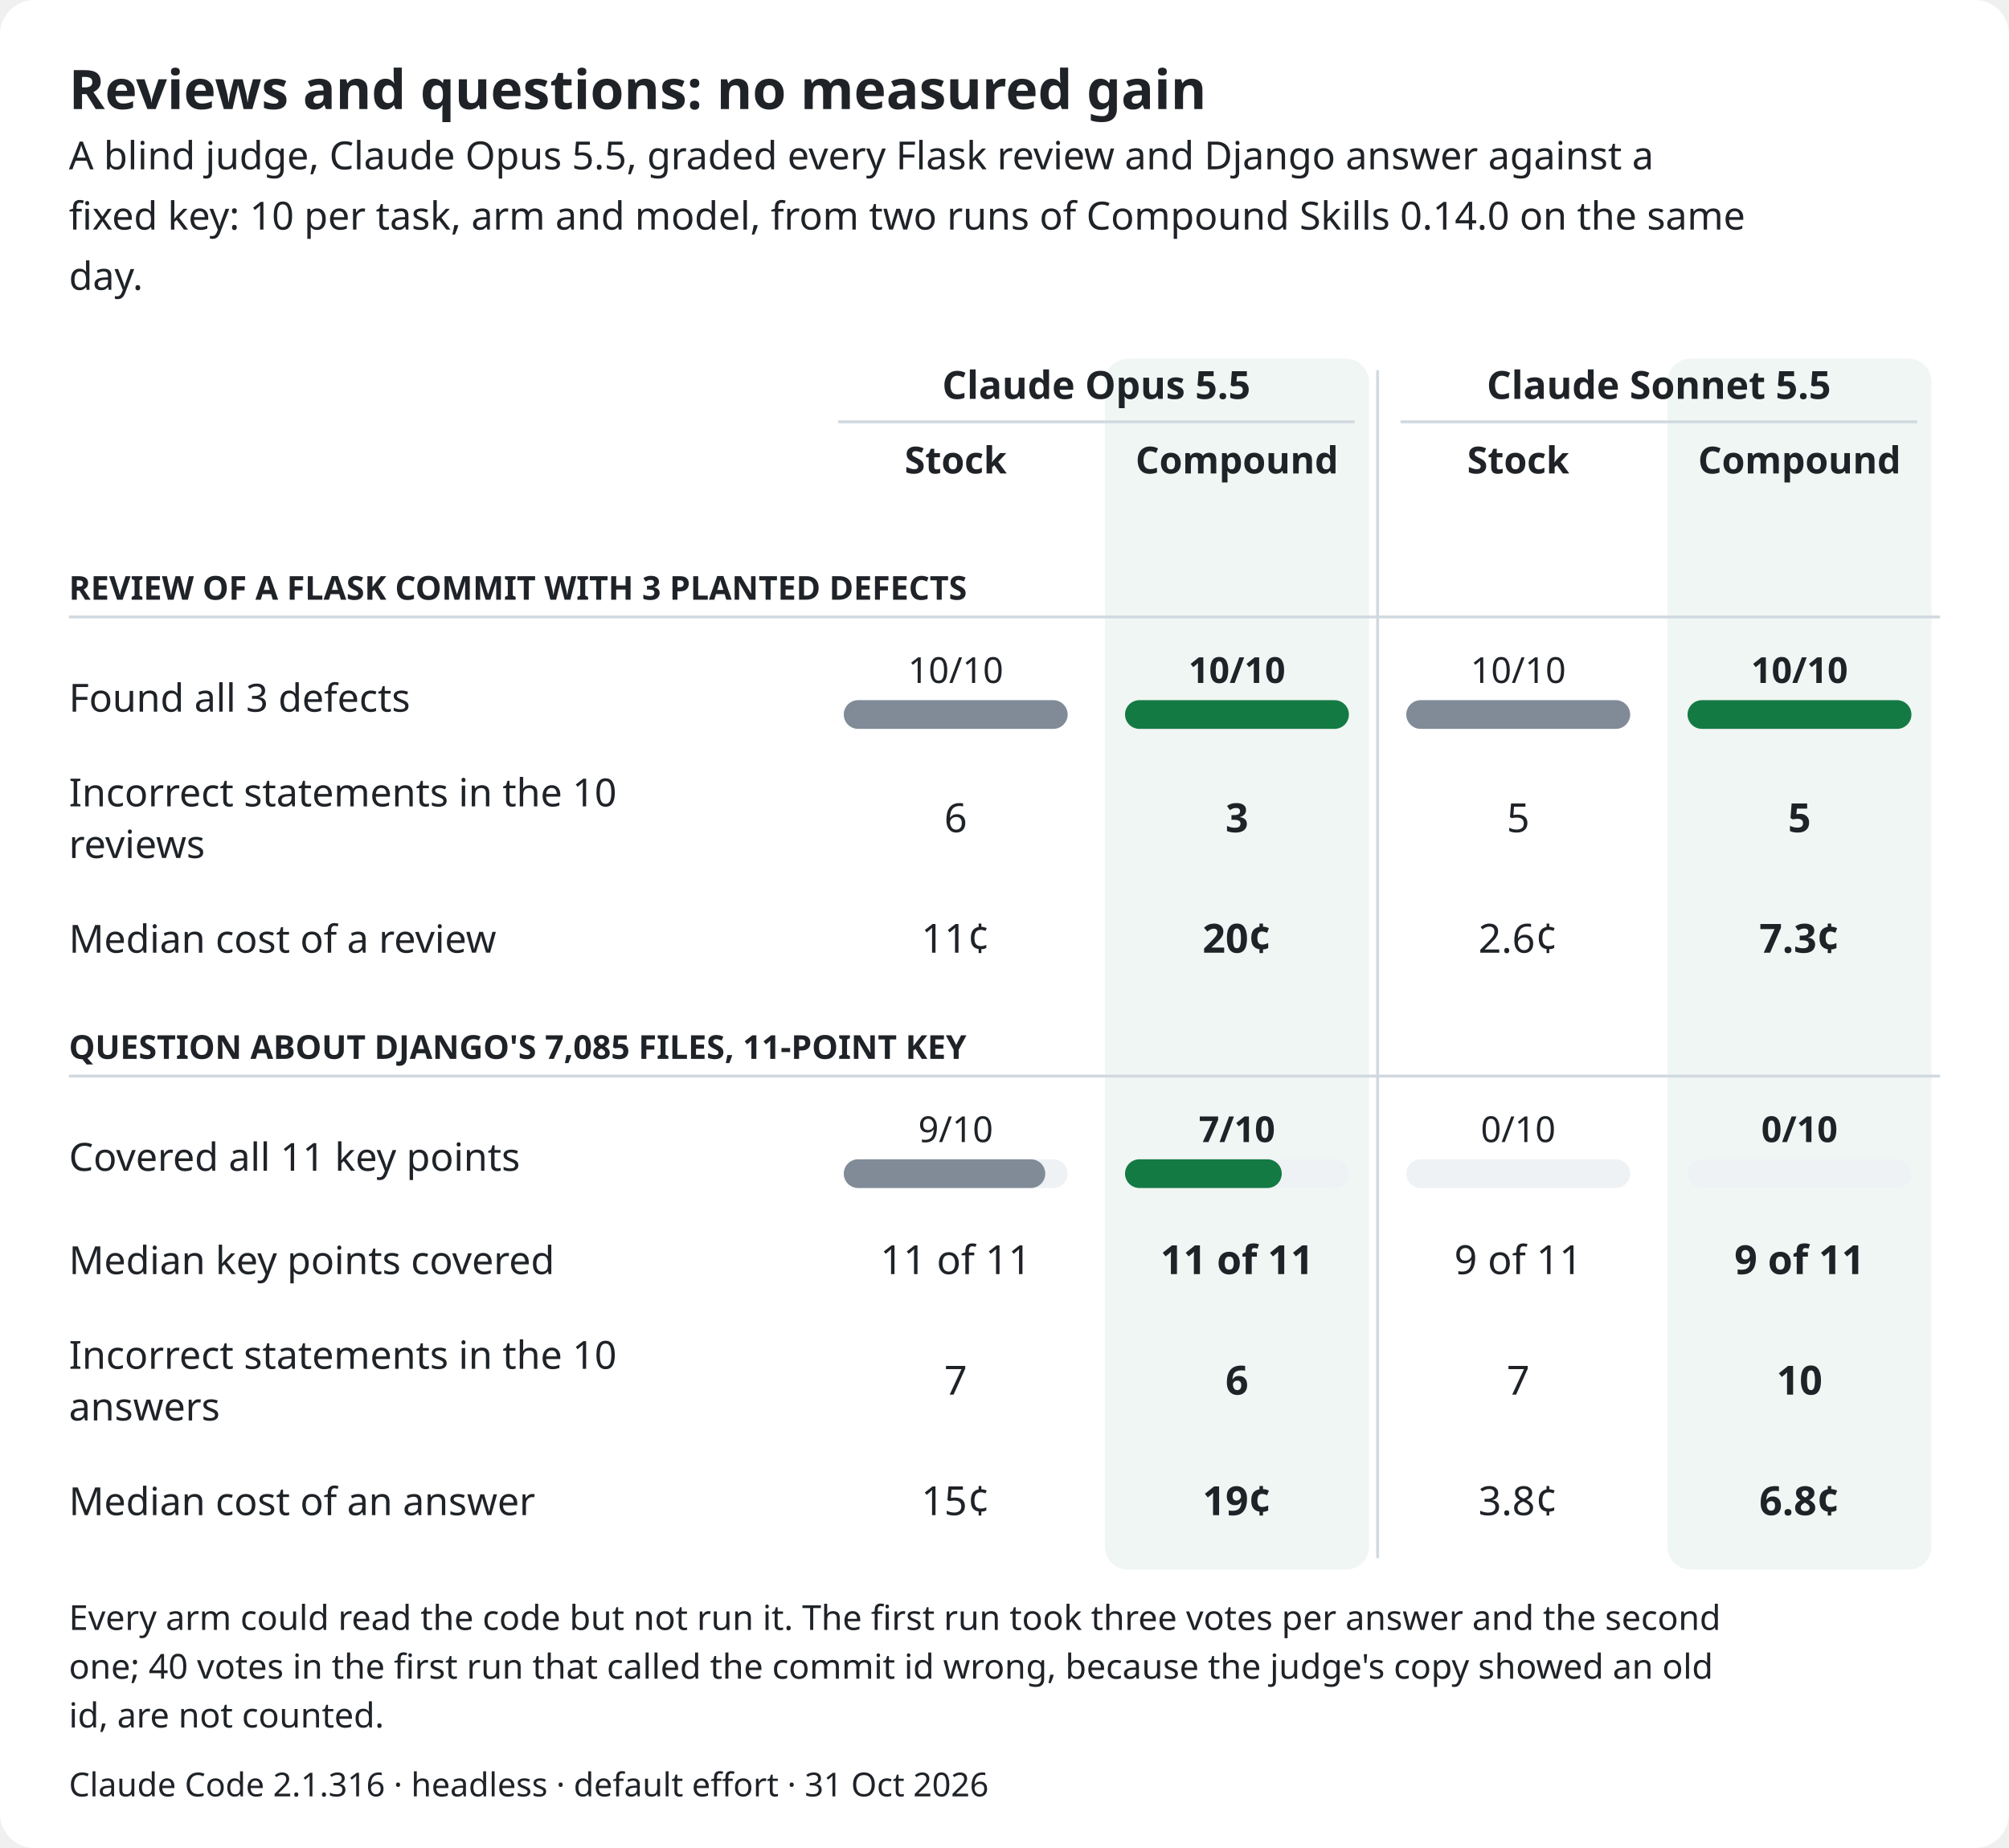
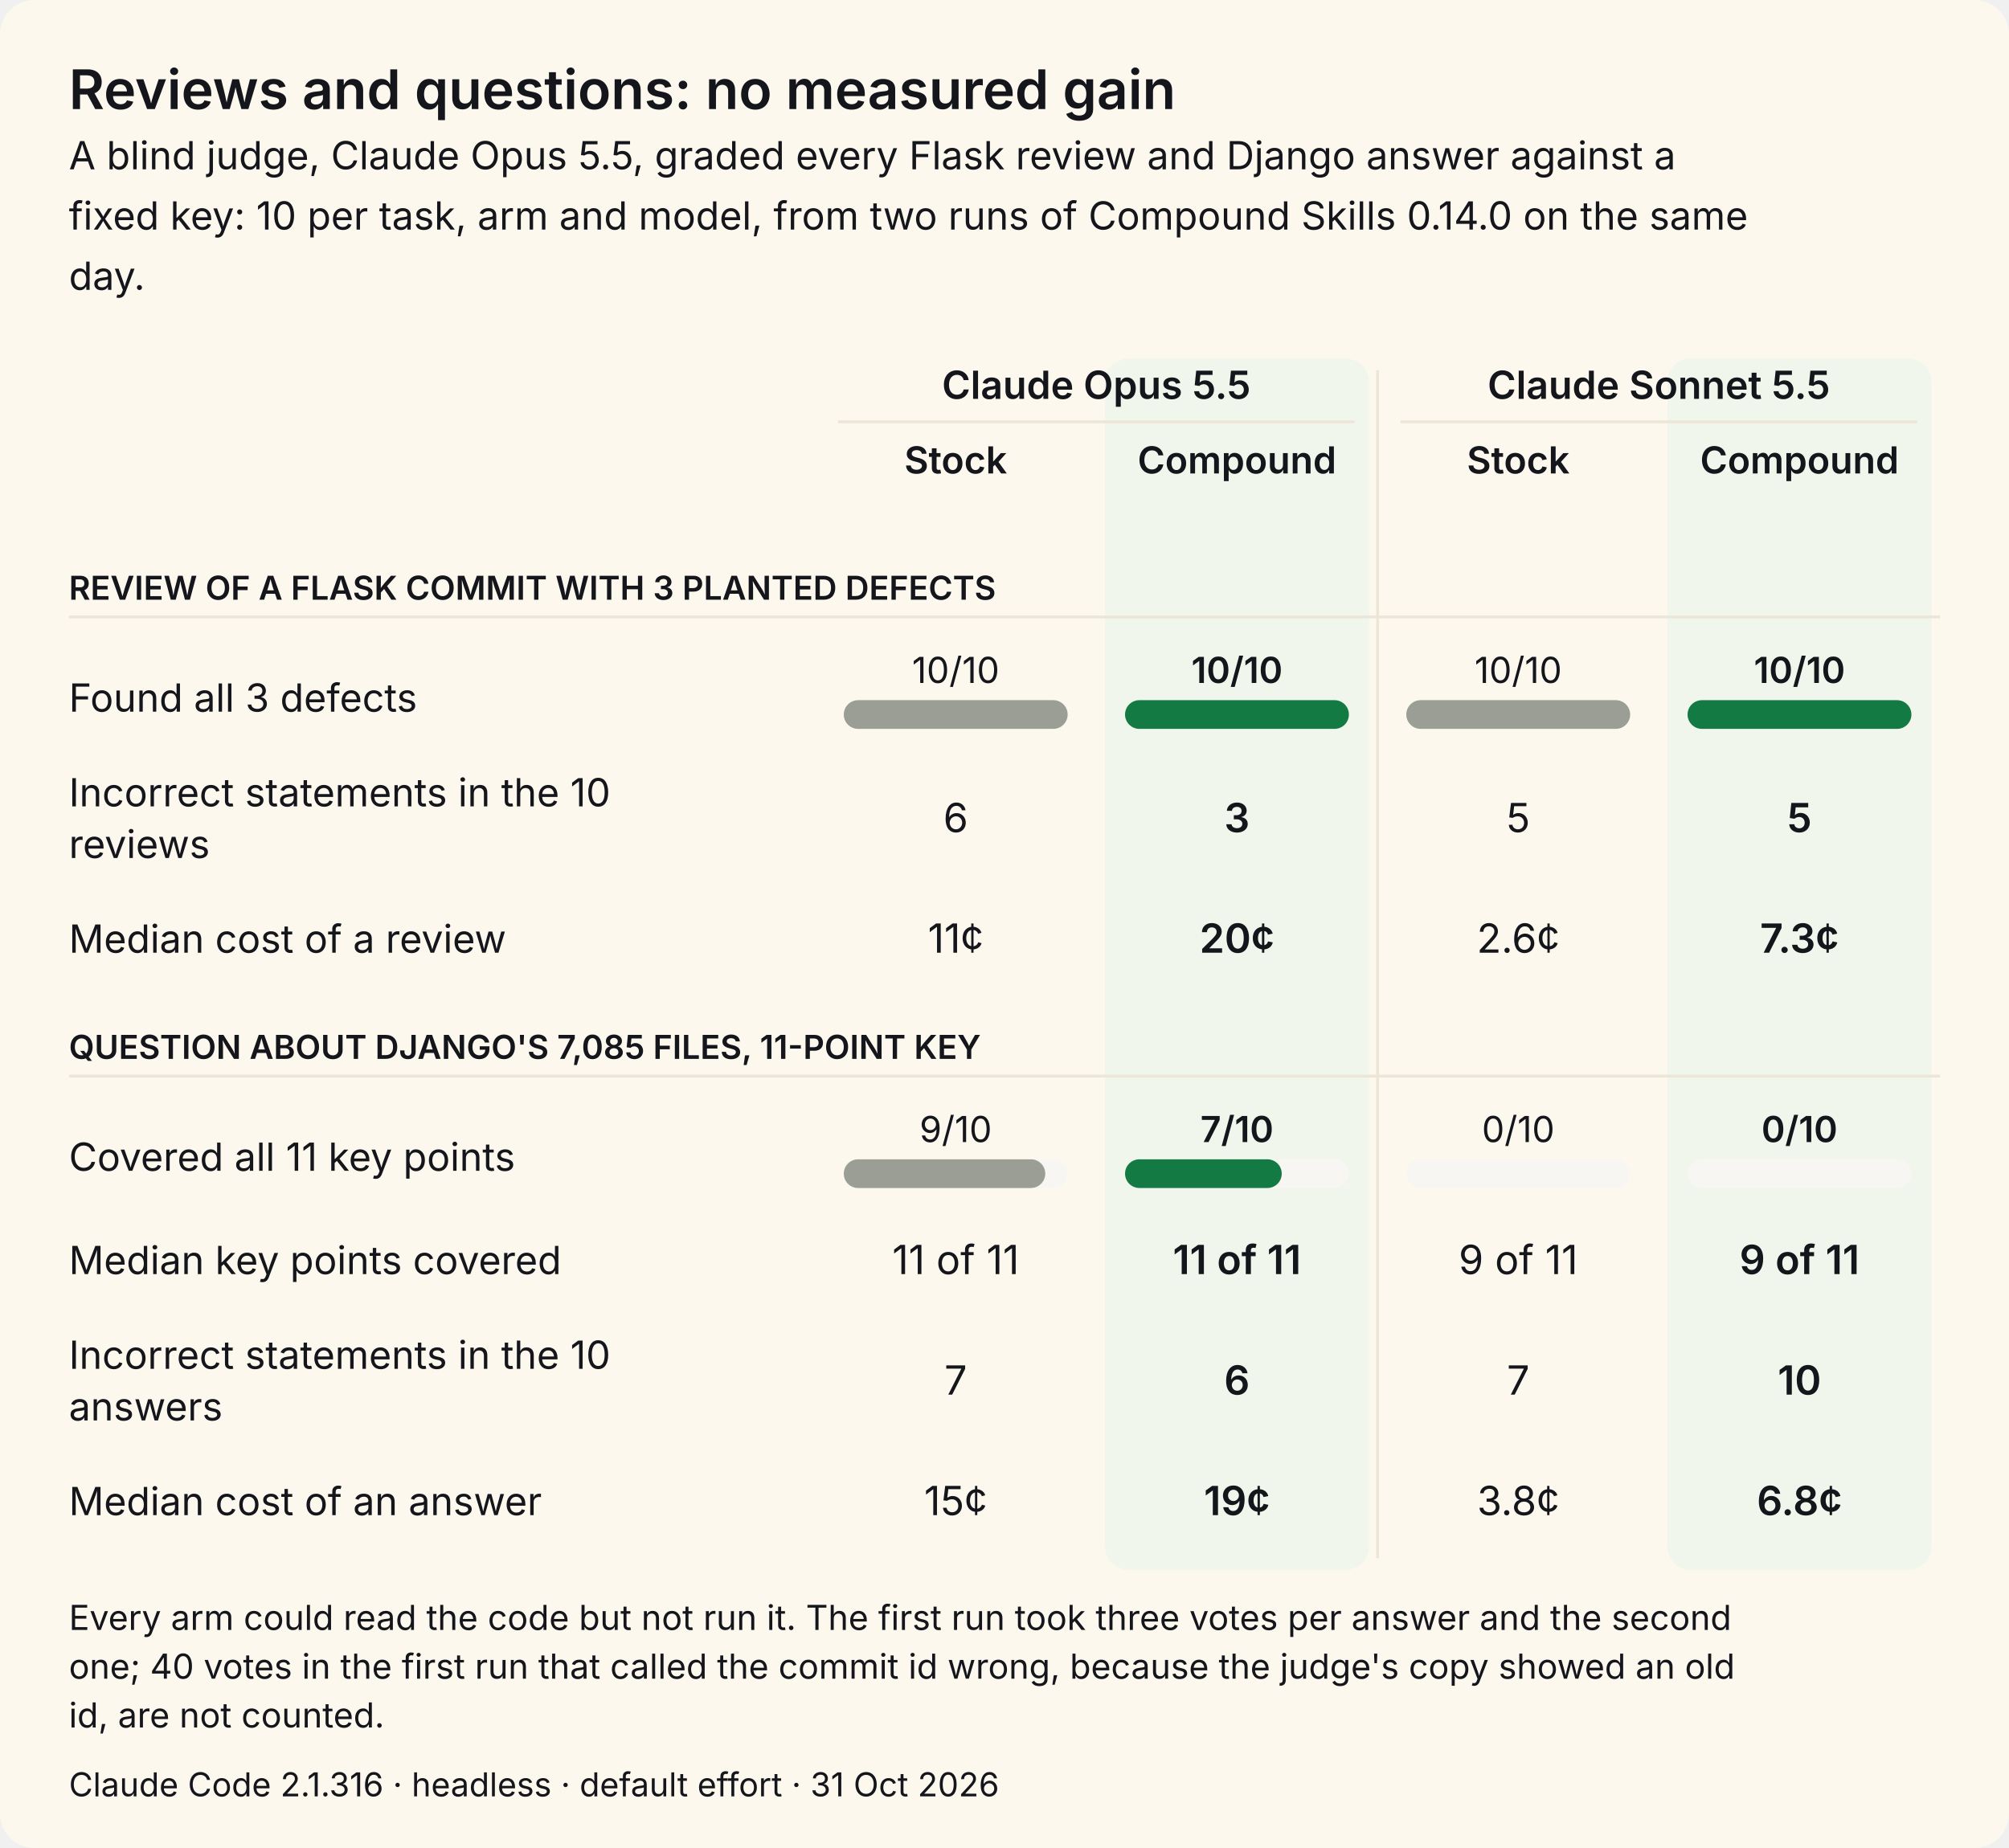
<svg xmlns="http://www.w3.org/2000/svg" width="700" height="644" viewBox="0 0 700 644" role="img" aria-labelledby="title desc">
-   <style>text{font-family:-apple-system,BlinkMacSystemFont,'Segoe UI','Noto Sans',Helvetica,Arial,sans-serif;fill:#1f2328;font-variant-numeric:tabular-nums}.mono{font-family:ui-monospace,SFMono-Regular,'SF Mono',Menlo,Consolas,'Liberation Mono',monospace}</style>
-   <rect width="700" height="644" rx="12" fill="#ffffff" />
+   <style>text{font-family:Inter,system-ui,-apple-system,BlinkMacSystemFont,'Segoe UI','Noto Sans',Helvetica,Arial,sans-serif;fill:#14161c;font-variant-numeric:tabular-nums}.mono{font-family:ui-monospace,SFMono-Regular,'SF Mono',Menlo,Consolas,'Liberation Mono',monospace}</style>
+   <rect width="700" height="644" rx="12" fill="#fdf8ee" />
  <text x="24.0" y="38.0" font-size="19" font-weight="600">Reviews and questions: no measured gain</text>
-   <text x="24.0" y="59.0" font-size="13.5" fill="#59636e">A blind judge, Claude Opus 5.5, graded every Flask review and Django answer against a</text>
-   <text x="24.0" y="80.0" font-size="13.5" fill="#59636e">fixed key: 10 per task, arm and model, from two runs of Compound Skills 0.14.0 on the same</text>
-   <text x="24.0" y="101.0" font-size="13.5" fill="#59636e">day.</text>
-   <rect x="385.0" y="125.0" width="92.0" height="422.0" rx="8" fill="#e3efe8" fill-opacity="0.55" />
-   <rect x="581.0" y="125.0" width="92.0" height="422.0" rx="8" fill="#e3efe8" fill-opacity="0.55" />
-   <line x1="480.0" y1="129.0" x2="480.0" y2="543.0" stroke="#d1d9e0" stroke-width="1" />
+   <text x="24.0" y="59.0" font-size="13.5" fill="#6b6f78">A blind judge, Claude Opus 5.5, graded every Flask review and Django answer against a</text>
+   <text x="24.0" y="80.0" font-size="13.5" fill="#6b6f78">fixed key: 10 per task, arm and model, from two runs of Compound Skills 0.14.0 on the same</text>
+   <text x="24.0" y="101.0" font-size="13.5" fill="#6b6f78">day.</text>
+   <rect x="385.0" y="125.0" width="92.0" height="422.0" rx="8" fill="#e5f3e9" fill-opacity="0.55" />
+   <rect x="581.0" y="125.0" width="92.0" height="422.0" rx="8" fill="#e5f3e9" fill-opacity="0.55" />
+   <line x1="480.0" y1="129.0" x2="480.0" y2="543.0" stroke="#ece6d8" stroke-width="1" />
  <text x="382.0" y="139.0" font-size="13.5" font-weight="600" text-anchor="middle">Claude Opus 5.5</text>
-   <line x1="292.0" y1="147.0" x2="472.0" y2="147.0" stroke="#d1d9e0" stroke-width="1" />
+   <line x1="292.0" y1="147.0" x2="472.0" y2="147.0" stroke="#ece6d8" stroke-width="1" />
  <text x="578.0" y="139.0" font-size="13.5" font-weight="600" text-anchor="middle">Claude Sonnet 5.5</text>
-   <line x1="488.0" y1="147.0" x2="668.0" y2="147.0" stroke="#d1d9e0" stroke-width="1" />
+   <line x1="488.0" y1="147.0" x2="668.0" y2="147.0" stroke="#ece6d8" stroke-width="1" />
  <text x="333.0" y="165.0" font-size="13" font-weight="600" text-anchor="middle">Stock</text>
  <text x="431.0" y="165.0" font-size="13" font-weight="600" text-anchor="middle" fill="#147a43">Compound</text>
  <text x="529.0" y="165.0" font-size="13" font-weight="600" text-anchor="middle">Stock</text>
  <text x="627.0" y="165.0" font-size="13" font-weight="600" text-anchor="middle" fill="#147a43">Compound</text>
-   <text x="24.0" y="209.0" font-size="11.5" font-weight="600" fill="#59636e">REVIEW OF A FLASK COMMIT WITH 3 PLANTED DEFECTS</text>
-   <line x1="24.0" y1="215.0" x2="676.0" y2="215.0" stroke="#d1d9e0" stroke-width="1" />
+   <text x="24.0" y="209.0" font-size="11.5" font-weight="600" fill="#6b6f78">REVIEW OF A FLASK COMMIT WITH 3 PLANTED DEFECTS</text>
+   <line x1="24.0" y1="215.0" x2="676.0" y2="215.0" stroke="#ece6d8" stroke-width="1" />
  <text x="24.0" y="248.0" font-size="13.5">Found all 3 defects</text>
-   <rect x="294.0" y="244.0" width="78.0" height="10.0" rx="5" fill="#eff2f5" />
-   <rect x="294.0" y="244.0" width="78.0" height="10.0" rx="5" fill="#818b98" />
+   <rect x="294.0" y="244.0" width="78.0" height="10.0" rx="5" fill="#f7f6f2" />
+   <rect x="294.0" y="244.0" width="78.0" height="10.0" rx="5" fill="#9a9e95" />
  <text x="333.0" y="238.0" font-size="12.5" text-anchor="middle">10/10</text>
-   <rect x="392.0" y="244.0" width="78.0" height="10.0" rx="5" fill="#eff2f5" />
+   <rect x="392.0" y="244.0" width="78.0" height="10.0" rx="5" fill="#f7f6f2" />
  <rect x="392.0" y="244.0" width="78.0" height="10.0" rx="5" fill="#147a43" />
  <text x="431.0" y="238.0" font-size="12.5" font-weight="600" text-anchor="middle" fill="#147a43">10/10</text>
-   <rect x="490.0" y="244.0" width="78.0" height="10.0" rx="5" fill="#eff2f5" />
-   <rect x="490.0" y="244.0" width="78.0" height="10.0" rx="5" fill="#818b98" />
+   <rect x="490.0" y="244.0" width="78.0" height="10.0" rx="5" fill="#f7f6f2" />
+   <rect x="490.0" y="244.0" width="78.0" height="10.0" rx="5" fill="#9a9e95" />
  <text x="529.0" y="238.0" font-size="12.5" text-anchor="middle">10/10</text>
-   <rect x="588.0" y="244.0" width="78.0" height="10.0" rx="5" fill="#eff2f5" />
+   <rect x="588.0" y="244.0" width="78.0" height="10.0" rx="5" fill="#f7f6f2" />
  <rect x="588.0" y="244.0" width="78.0" height="10.0" rx="5" fill="#147a43" />
  <text x="627.0" y="238.0" font-size="12.5" font-weight="600" text-anchor="middle" fill="#147a43">10/10</text>
  <text x="24.0" y="281.0" font-size="13.5">Incorrect statements in the 10</text>
  <text x="24.0" y="299.0" font-size="13.5">reviews</text>
  <text x="333.0" y="290.0" font-size="14" text-anchor="middle">6</text>
  <text x="431.0" y="290.0" font-size="14" font-weight="600" text-anchor="middle" fill="#147a43">3</text>
  <text x="529.0" y="290.0" font-size="14" text-anchor="middle">5</text>
  <text x="627.0" y="290.0" font-size="14" font-weight="600" text-anchor="middle" fill="#147a43">5</text>
  <text x="24.0" y="332.0" font-size="13.5">Median cost of a review</text>
  <text x="333.0" y="332.0" font-size="14" text-anchor="middle">11¢</text>
  <text x="431.0" y="332.0" font-size="14" font-weight="600" text-anchor="middle" fill="#147a43">20¢</text>
  <text x="529.0" y="332.0" font-size="14" text-anchor="middle">2.6¢</text>
  <text x="627.0" y="332.0" font-size="14" font-weight="600" text-anchor="middle" fill="#147a43">7.3¢</text>
-   <text x="24.0" y="369.0" font-size="11.5" font-weight="600" fill="#59636e">QUESTION ABOUT DJANGO'S 7,085 FILES, 11-POINT KEY</text>
-   <line x1="24.0" y1="375.0" x2="676.0" y2="375.0" stroke="#d1d9e0" stroke-width="1" />
+   <text x="24.0" y="369.0" font-size="11.5" font-weight="600" fill="#6b6f78">QUESTION ABOUT DJANGO'S 7,085 FILES, 11-POINT KEY</text>
+   <line x1="24.0" y1="375.0" x2="676.0" y2="375.0" stroke="#ece6d8" stroke-width="1" />
  <text x="24.0" y="408.0" font-size="13.5">Covered all 11 key points</text>
-   <rect x="294.0" y="404.0" width="78.0" height="10.0" rx="5" fill="#eff2f5" />
-   <rect x="294.0" y="404.0" width="70.2" height="10.0" rx="5" fill="#818b98" />
+   <rect x="294.0" y="404.0" width="78.0" height="10.0" rx="5" fill="#f7f6f2" />
+   <rect x="294.0" y="404.0" width="70.2" height="10.0" rx="5" fill="#9a9e95" />
  <text x="333.0" y="398.0" font-size="12.5" text-anchor="middle">9/10</text>
-   <rect x="392.0" y="404.0" width="78.0" height="10.0" rx="5" fill="#eff2f5" />
+   <rect x="392.0" y="404.0" width="78.0" height="10.0" rx="5" fill="#f7f6f2" />
  <rect x="392.0" y="404.0" width="54.6" height="10.0" rx="5" fill="#147a43" />
  <text x="431.0" y="398.0" font-size="12.5" font-weight="600" text-anchor="middle" fill="#147a43">7/10</text>
-   <rect x="490.0" y="404.0" width="78.0" height="10.0" rx="5" fill="#eff2f5" />
+   <rect x="490.0" y="404.0" width="78.0" height="10.0" rx="5" fill="#f7f6f2" />
  <text x="529.0" y="398.0" font-size="12.5" text-anchor="middle">0/10</text>
-   <rect x="588.0" y="404.0" width="78.0" height="10.0" rx="5" fill="#eff2f5" />
+   <rect x="588.0" y="404.0" width="78.0" height="10.0" rx="5" fill="#f7f6f2" />
  <text x="627.0" y="398.0" font-size="12.5" font-weight="600" text-anchor="middle" fill="#147a43">0/10</text>
  <text x="24.0" y="444.0" font-size="13.5">Median key points covered</text>
  <text x="333.0" y="444.0" font-size="14" text-anchor="middle">11 of 11</text>
  <text x="431.0" y="444.0" font-size="14" font-weight="600" text-anchor="middle" fill="#147a43">11 of 11</text>
  <text x="529.0" y="444.0" font-size="14" text-anchor="middle">9 of 11</text>
  <text x="627.0" y="444.0" font-size="14" font-weight="600" text-anchor="middle" fill="#147a43">9 of 11</text>
  <text x="24.0" y="477.0" font-size="13.5">Incorrect statements in the 10</text>
  <text x="24.0" y="495.0" font-size="13.5">answers</text>
  <text x="333.0" y="486.0" font-size="14" text-anchor="middle">7</text>
  <text x="431.0" y="486.0" font-size="14" font-weight="600" text-anchor="middle" fill="#147a43">6</text>
  <text x="529.0" y="486.0" font-size="14" text-anchor="middle">7</text>
  <text x="627.0" y="486.0" font-size="14" font-weight="600" text-anchor="middle" fill="#147a43">10</text>
  <text x="24.0" y="528.0" font-size="13.5">Median cost of an answer</text>
  <text x="333.0" y="528.0" font-size="14" text-anchor="middle">15¢</text>
  <text x="431.0" y="528.0" font-size="14" font-weight="600" text-anchor="middle" fill="#147a43">19¢</text>
  <text x="529.0" y="528.0" font-size="14" text-anchor="middle">3.8¢</text>
  <text x="627.0" y="528.0" font-size="14" font-weight="600" text-anchor="middle" fill="#147a43">6.8¢</text>
-   <text x="24.0" y="568.0" font-size="12" fill="#59636e">Every arm could read the code but not run it. The first run took three votes per answer and the second</text>
-   <text x="24.0" y="585.0" font-size="12" fill="#59636e">one; 40 votes in the first run that called the commit id wrong, because the judge's copy showed an old</text>
-   <text x="24.0" y="602.0" font-size="12" fill="#59636e">id, are not counted.</text>
-   <text x="24.0" y="626.0" font-size="11.5" fill="#59636e">Claude Code 2.1.316 · headless · default effort · 31 Oct 2026</text>
+   <text x="24.0" y="568.0" font-size="12" fill="#6b6f78">Every arm could read the code but not run it. The first run took three votes per answer and the second</text>
+   <text x="24.0" y="585.0" font-size="12" fill="#6b6f78">one; 40 votes in the first run that called the commit id wrong, because the judge's copy showed an old</text>
+   <text x="24.0" y="602.0" font-size="12" fill="#6b6f78">id, are not counted.</text>
+   <text x="24.0" y="626.0" font-size="11.5" fill="#6b6f78">Claude Code 2.1.316 · headless · default effort · 31 Oct 2026</text>
</svg>
